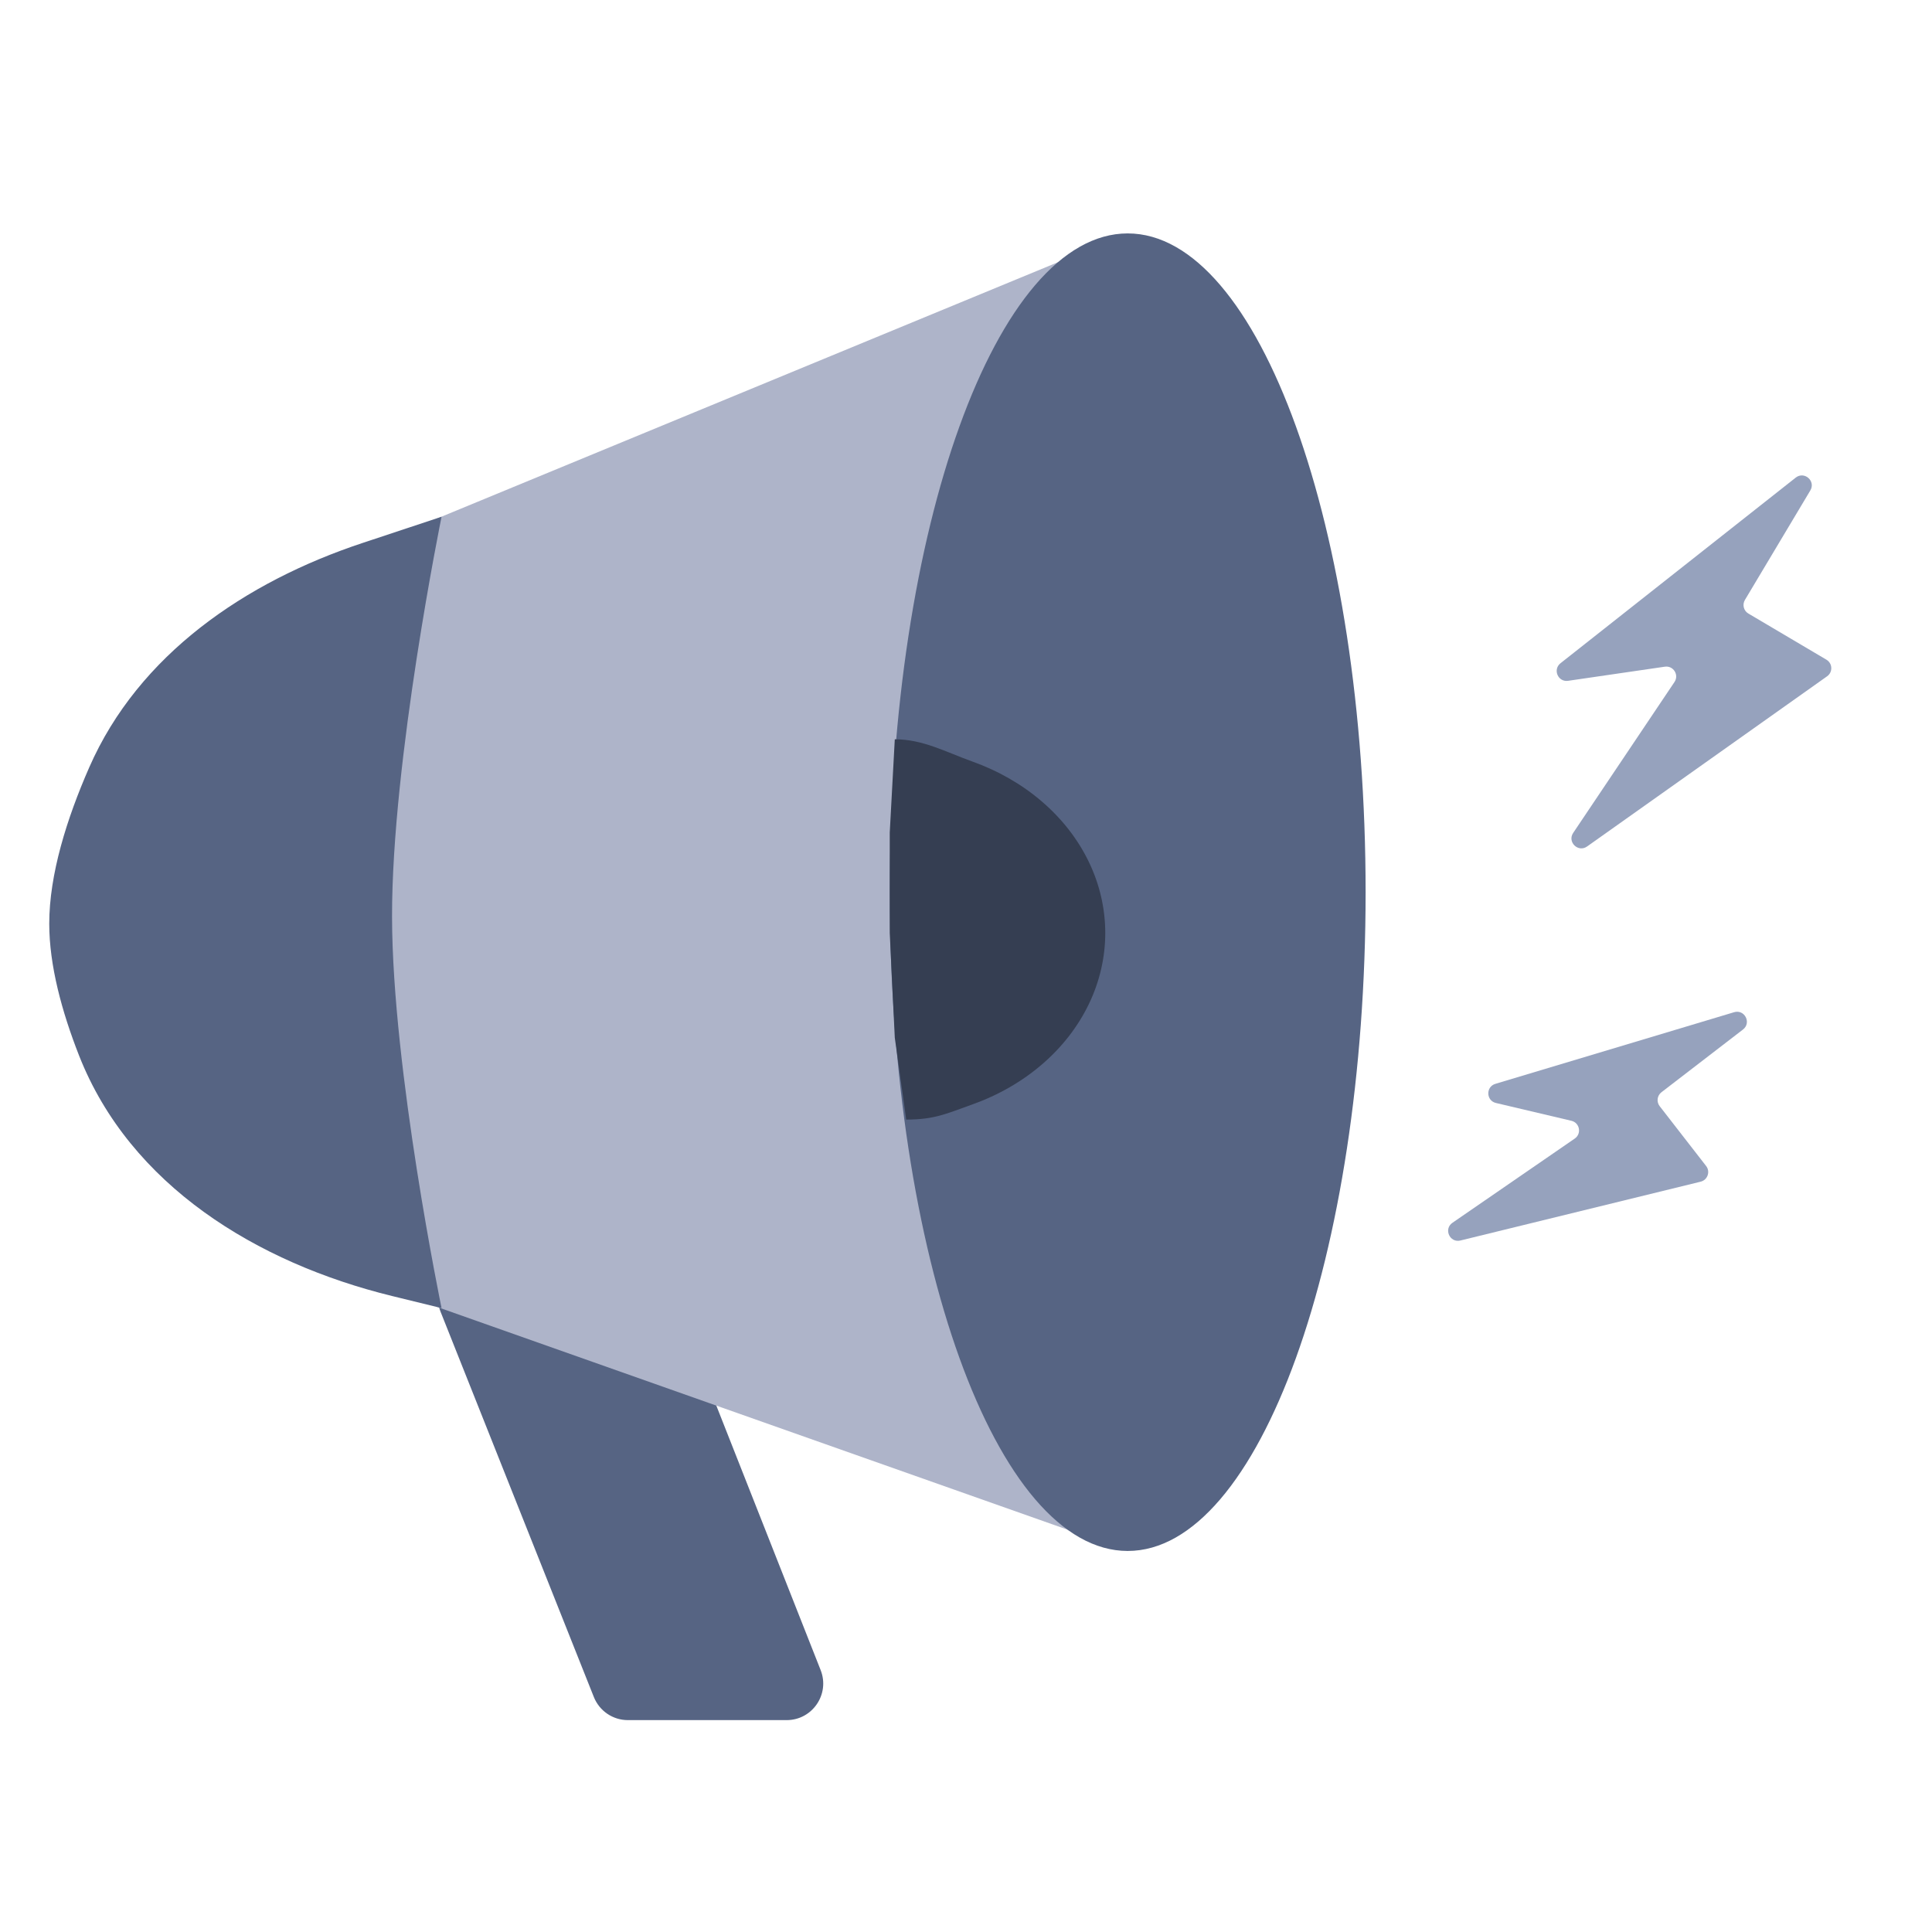
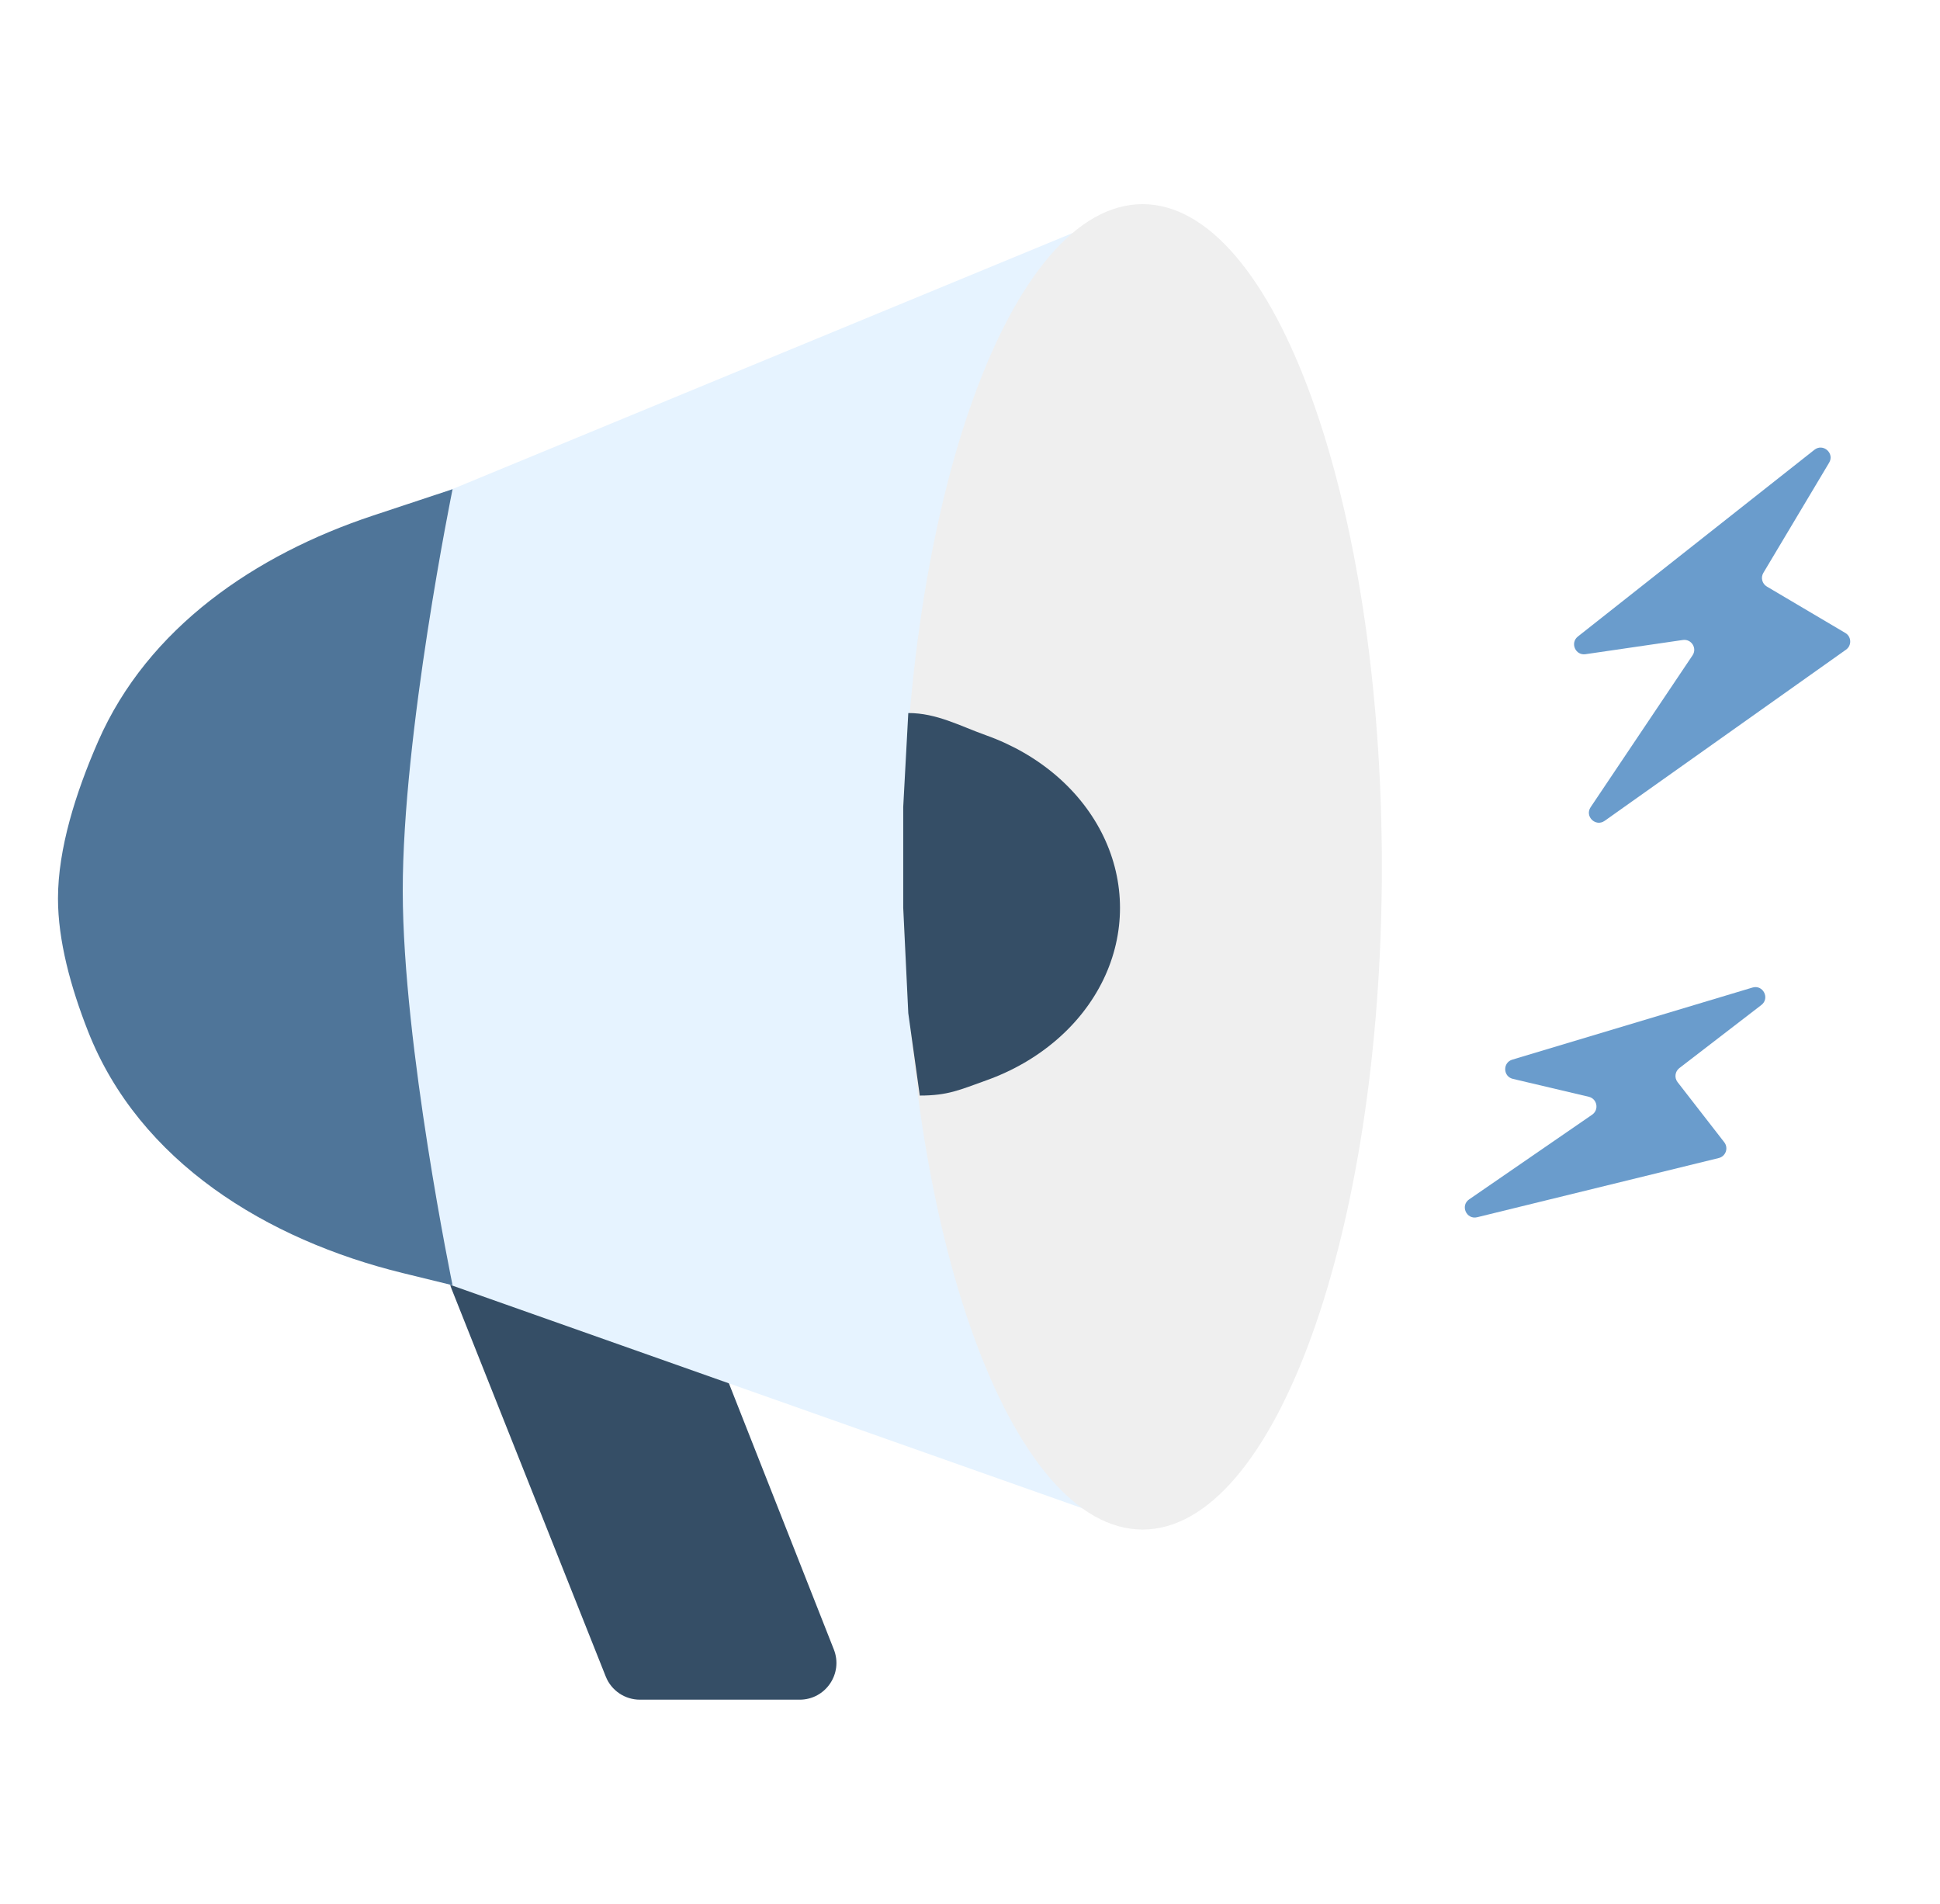
- <svg xmlns="http://www.w3.org/2000/svg" width="49" height="49" viewBox="0 0 49 49" fill="none">
-   <path d="M15.062 43.042L11.173 33.267C10.931 32.659 11.379 31.998 12.034 31.998H16.097C16.477 31.998 16.819 32.231 16.959 32.585L20.814 42.359C21.053 42.967 20.605 43.626 19.951 43.626H15.923C15.544 43.626 15.203 43.394 15.062 43.042Z" fill="#566483" />
-   <path d="M11.077 13.154L28.602 5.92V39.336L11.077 33.144L9.15 23.188L11.077 13.154Z" fill="#AEB4C9" />
-   <path d="M2.263 19.463C3.517 16.6 6.226 14.756 9.192 13.772L11.199 13.106C11.199 13.106 9.938 19.277 9.943 23.247C9.949 27.135 11.199 33.177 11.199 33.177L9.944 32.87C6.513 32.029 3.301 30.063 2.007 26.776C1.567 25.656 1.249 24.482 1.249 23.427C1.249 22.176 1.695 20.759 2.263 19.463Z" fill="#566483" />
-   <ellipse cx="28.601" cy="22.628" rx="6.034" ry="16.708" fill="#566483" />
-   <path d="M22.984 28.395C23.701 28.395 23.995 28.249 24.658 28.012C25.321 27.776 25.924 27.429 26.431 26.992C26.939 26.555 27.341 26.036 27.616 25.465C27.891 24.893 28.032 24.281 28.032 23.663C28.032 23.044 27.891 22.432 27.616 21.861C27.341 21.29 26.939 20.771 26.431 20.334C25.924 19.896 25.321 19.55 24.658 19.313C23.995 19.076 23.412 18.75 22.694 18.75L22.566 21.116V23.663L22.694 26.318L22.984 28.395Z" fill="#353E52" />
-   <path d="M39.578 16.821L45.543 12.114C45.762 11.941 46.057 12.2 45.914 12.439L44.255 15.216C44.184 15.336 44.223 15.491 44.343 15.561L46.322 16.731C46.479 16.824 46.488 17.047 46.34 17.152L40.253 21.468C40.026 21.63 39.744 21.355 39.9 21.124L42.469 17.297C42.59 17.116 42.44 16.877 42.224 16.909L39.77 17.267C39.515 17.304 39.376 16.981 39.578 16.821Z" fill="#96A2BD" />
-   <path d="M37.926 27.489L43.981 25.672C44.248 25.592 44.427 25.941 44.206 26.111L42.138 27.702C42.028 27.787 42.008 27.945 42.093 28.055L43.271 29.572C43.383 29.715 43.309 29.926 43.133 29.97L37.04 31.462C36.769 31.529 36.608 31.17 36.838 31.012L39.939 28.877C40.119 28.753 40.066 28.476 39.855 28.426L37.94 27.974C37.69 27.915 37.68 27.563 37.926 27.489Z" fill="#96A2BD" />
+ <svg xmlns="http://www.w3.org/2000/svg" width="53" height="52" viewBox="0 0 53 52" fill="none">
+   <path d="M16.549 45.791L12.336 35.202C12.074 34.543 12.56 33.827 13.269 33.827H17.67C18.083 33.827 18.453 34.079 18.604 34.462L22.78 45.051C23.04 45.71 22.555 46.423 21.846 46.423H17.482C17.071 46.423 16.701 46.173 16.549 45.791Z" fill="#354E66" />
+   <path d="M12.23 13.412L31.215 5.576V41.776L12.23 35.068L10.143 24.282L12.23 13.412Z" fill="#E6F3FF" />
+   <path d="M2.682 20.247C4.041 17.145 6.976 15.148 10.189 14.082L12.364 13.361C12.364 13.361 10.997 20.045 11.003 24.346C11.009 28.558 12.364 35.104 12.364 35.104L11.004 34.771C7.287 33.861 3.807 31.731 2.406 28.17C1.928 26.956 1.584 25.684 1.584 24.541C1.584 23.186 2.067 21.652 2.682 20.247Z" fill="#4F7599" />
+   <ellipse cx="31.215" cy="23.676" rx="6.537" ry="18.1" fill="#EFEFEF" />
+   <path d="M25.128 29.923C25.906 29.923 26.224 29.765 26.942 29.509C27.661 29.253 28.313 28.877 28.863 28.403C29.413 27.93 29.849 27.367 30.147 26.749C30.445 26.13 30.598 25.467 30.598 24.797C30.598 24.127 30.445 23.464 30.147 22.845C29.849 22.226 29.413 21.664 28.863 21.19C28.313 20.717 27.661 20.341 26.942 20.084C26.224 19.828 25.592 19.475 24.814 19.475L24.676 22.038V24.797L24.814 27.673L25.128 29.923Z" fill="#354E66" />
+   <path d="M43.107 17.385L49.569 12.285C49.806 12.098 50.126 12.379 49.971 12.638L48.174 15.647C48.097 15.776 48.14 15.943 48.269 16.02L50.414 17.288C50.583 17.388 50.593 17.63 50.433 17.744L43.839 22.419C43.592 22.594 43.287 22.297 43.456 22.046L46.239 17.9C46.371 17.704 46.208 17.446 45.974 17.48L43.315 17.868C43.039 17.908 42.889 17.558 43.107 17.385Z" fill="#6A9CCC" />
+   <path d="M41.315 28.942L47.876 26.973C48.165 26.886 48.359 27.265 48.12 27.449L45.879 29.173C45.76 29.265 45.738 29.436 45.83 29.555L47.106 31.198C47.227 31.354 47.148 31.582 46.956 31.629L40.356 33.246C40.063 33.318 39.888 32.929 40.137 32.758L43.497 30.445C43.691 30.311 43.635 30.011 43.405 29.956L41.331 29.467C41.06 29.403 41.049 29.022 41.315 28.942Z" fill="#6A9CCC" />
</svg>
